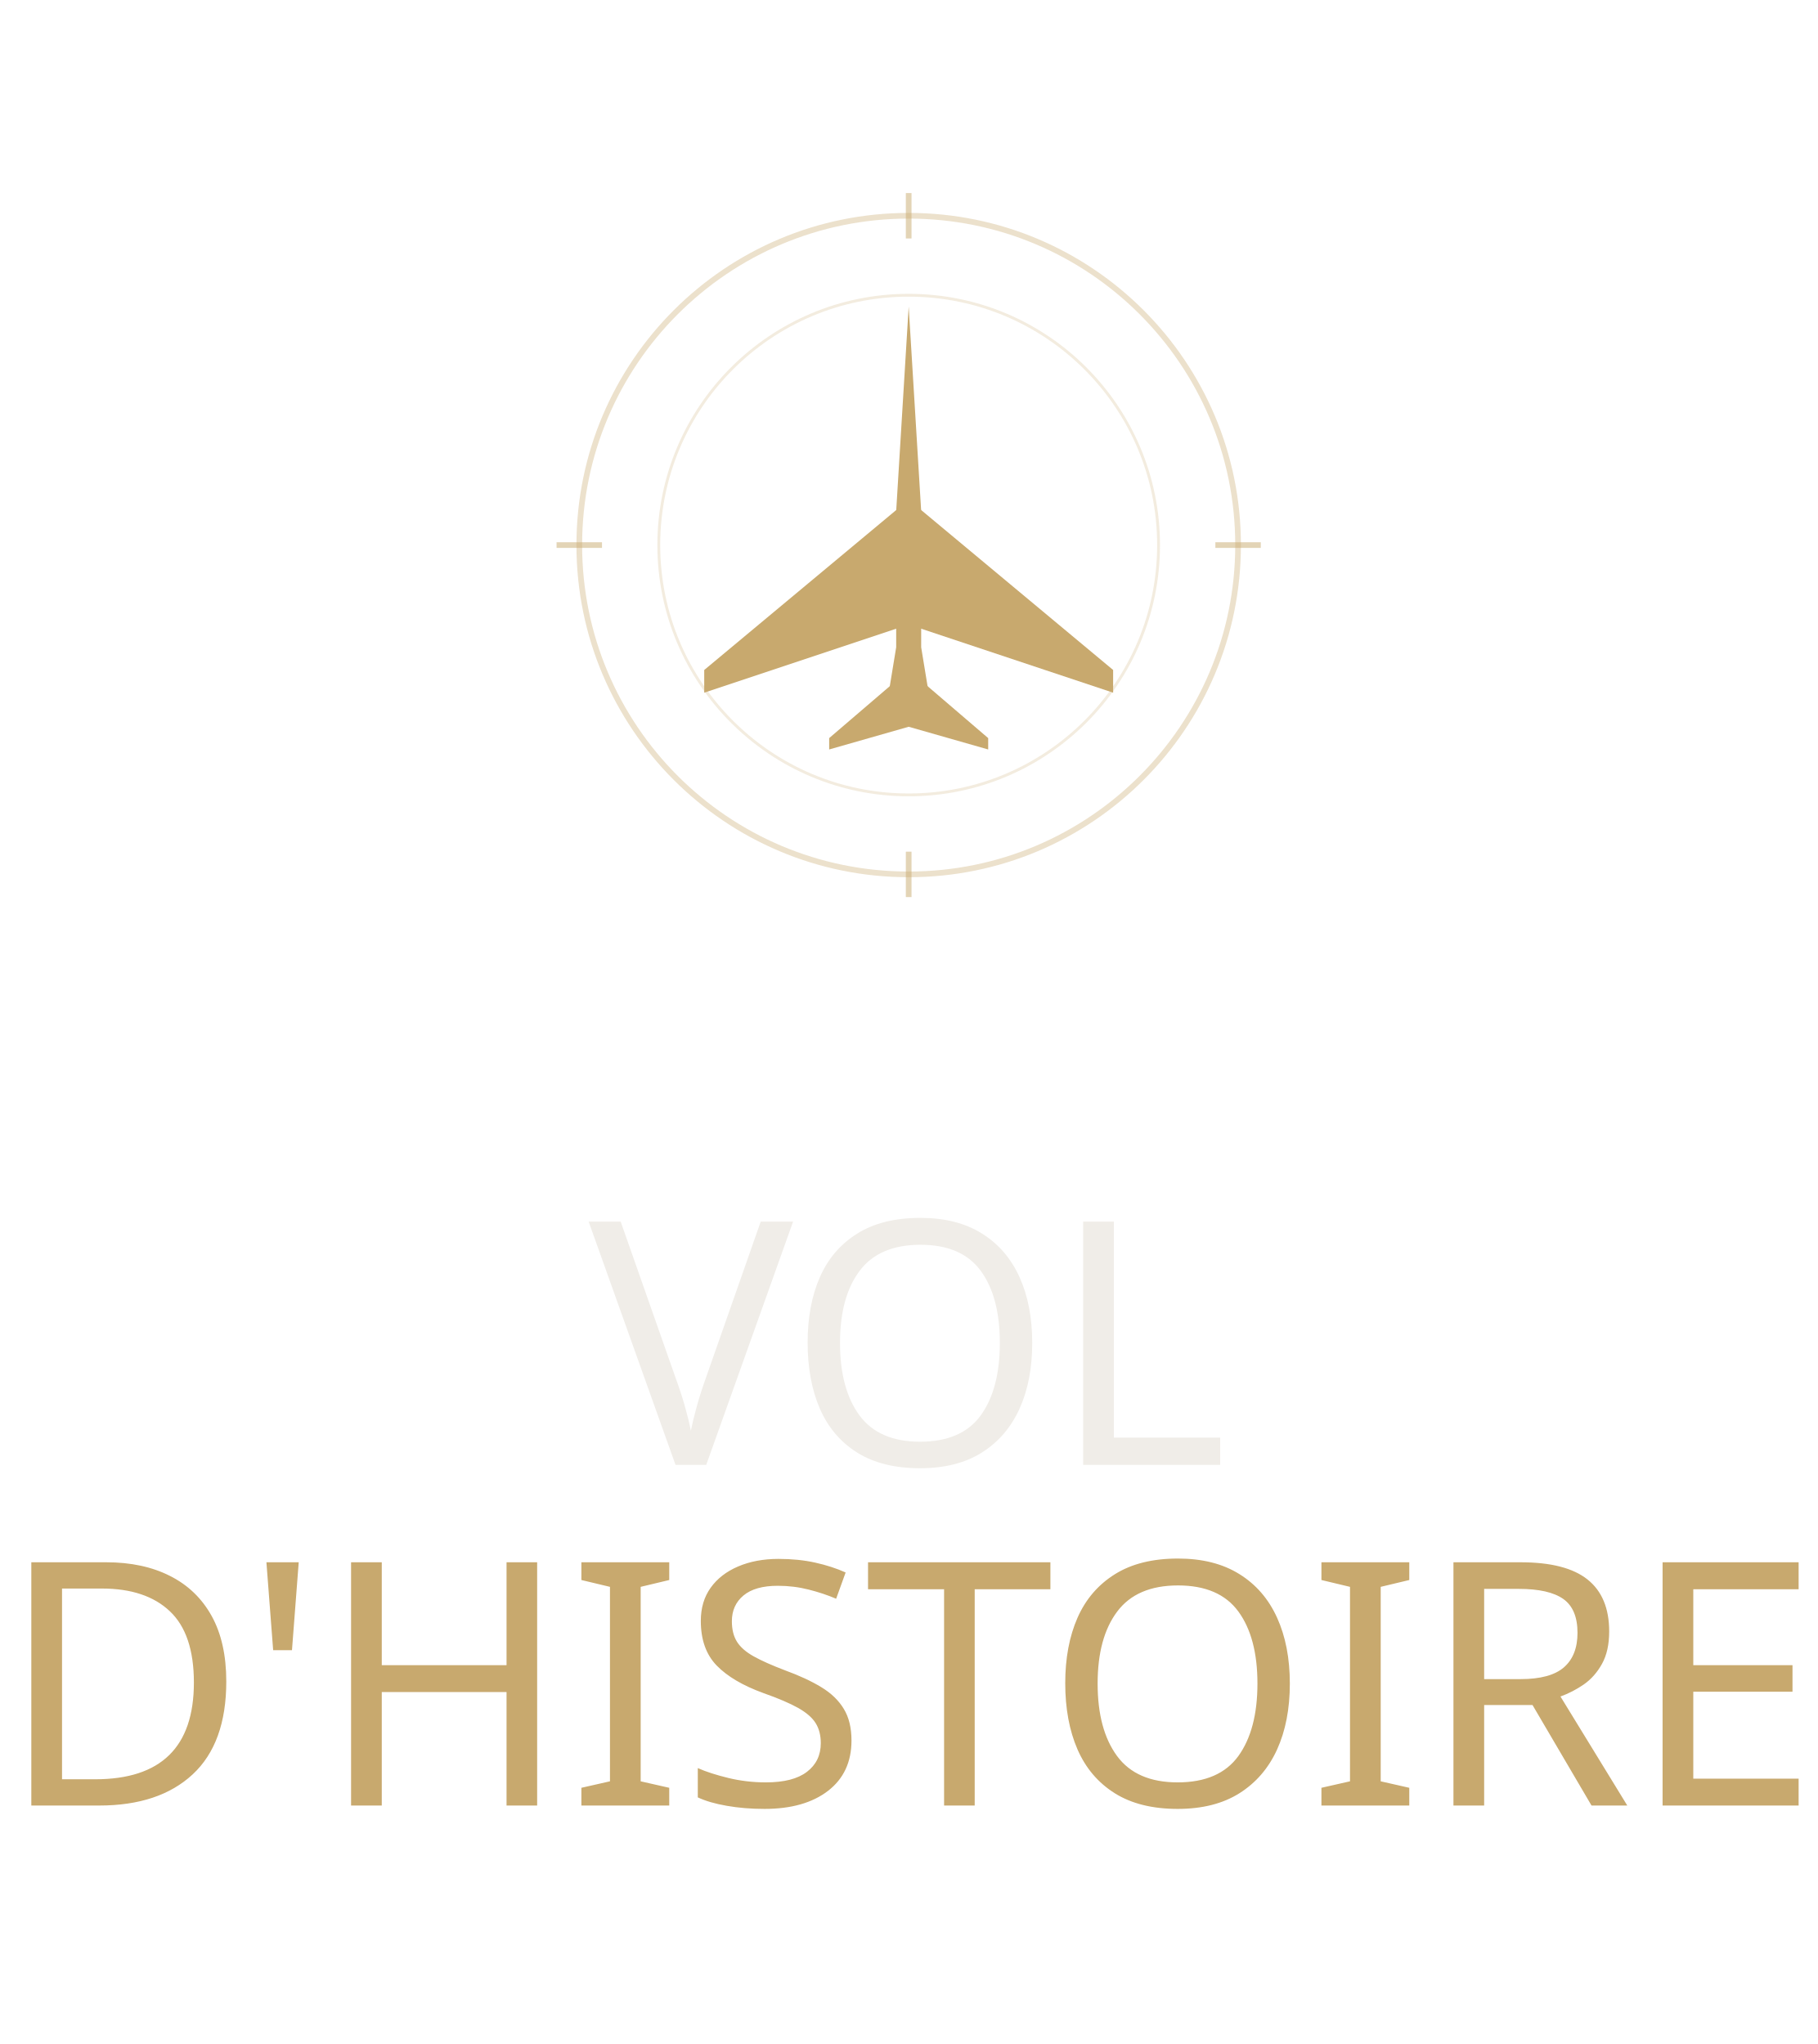
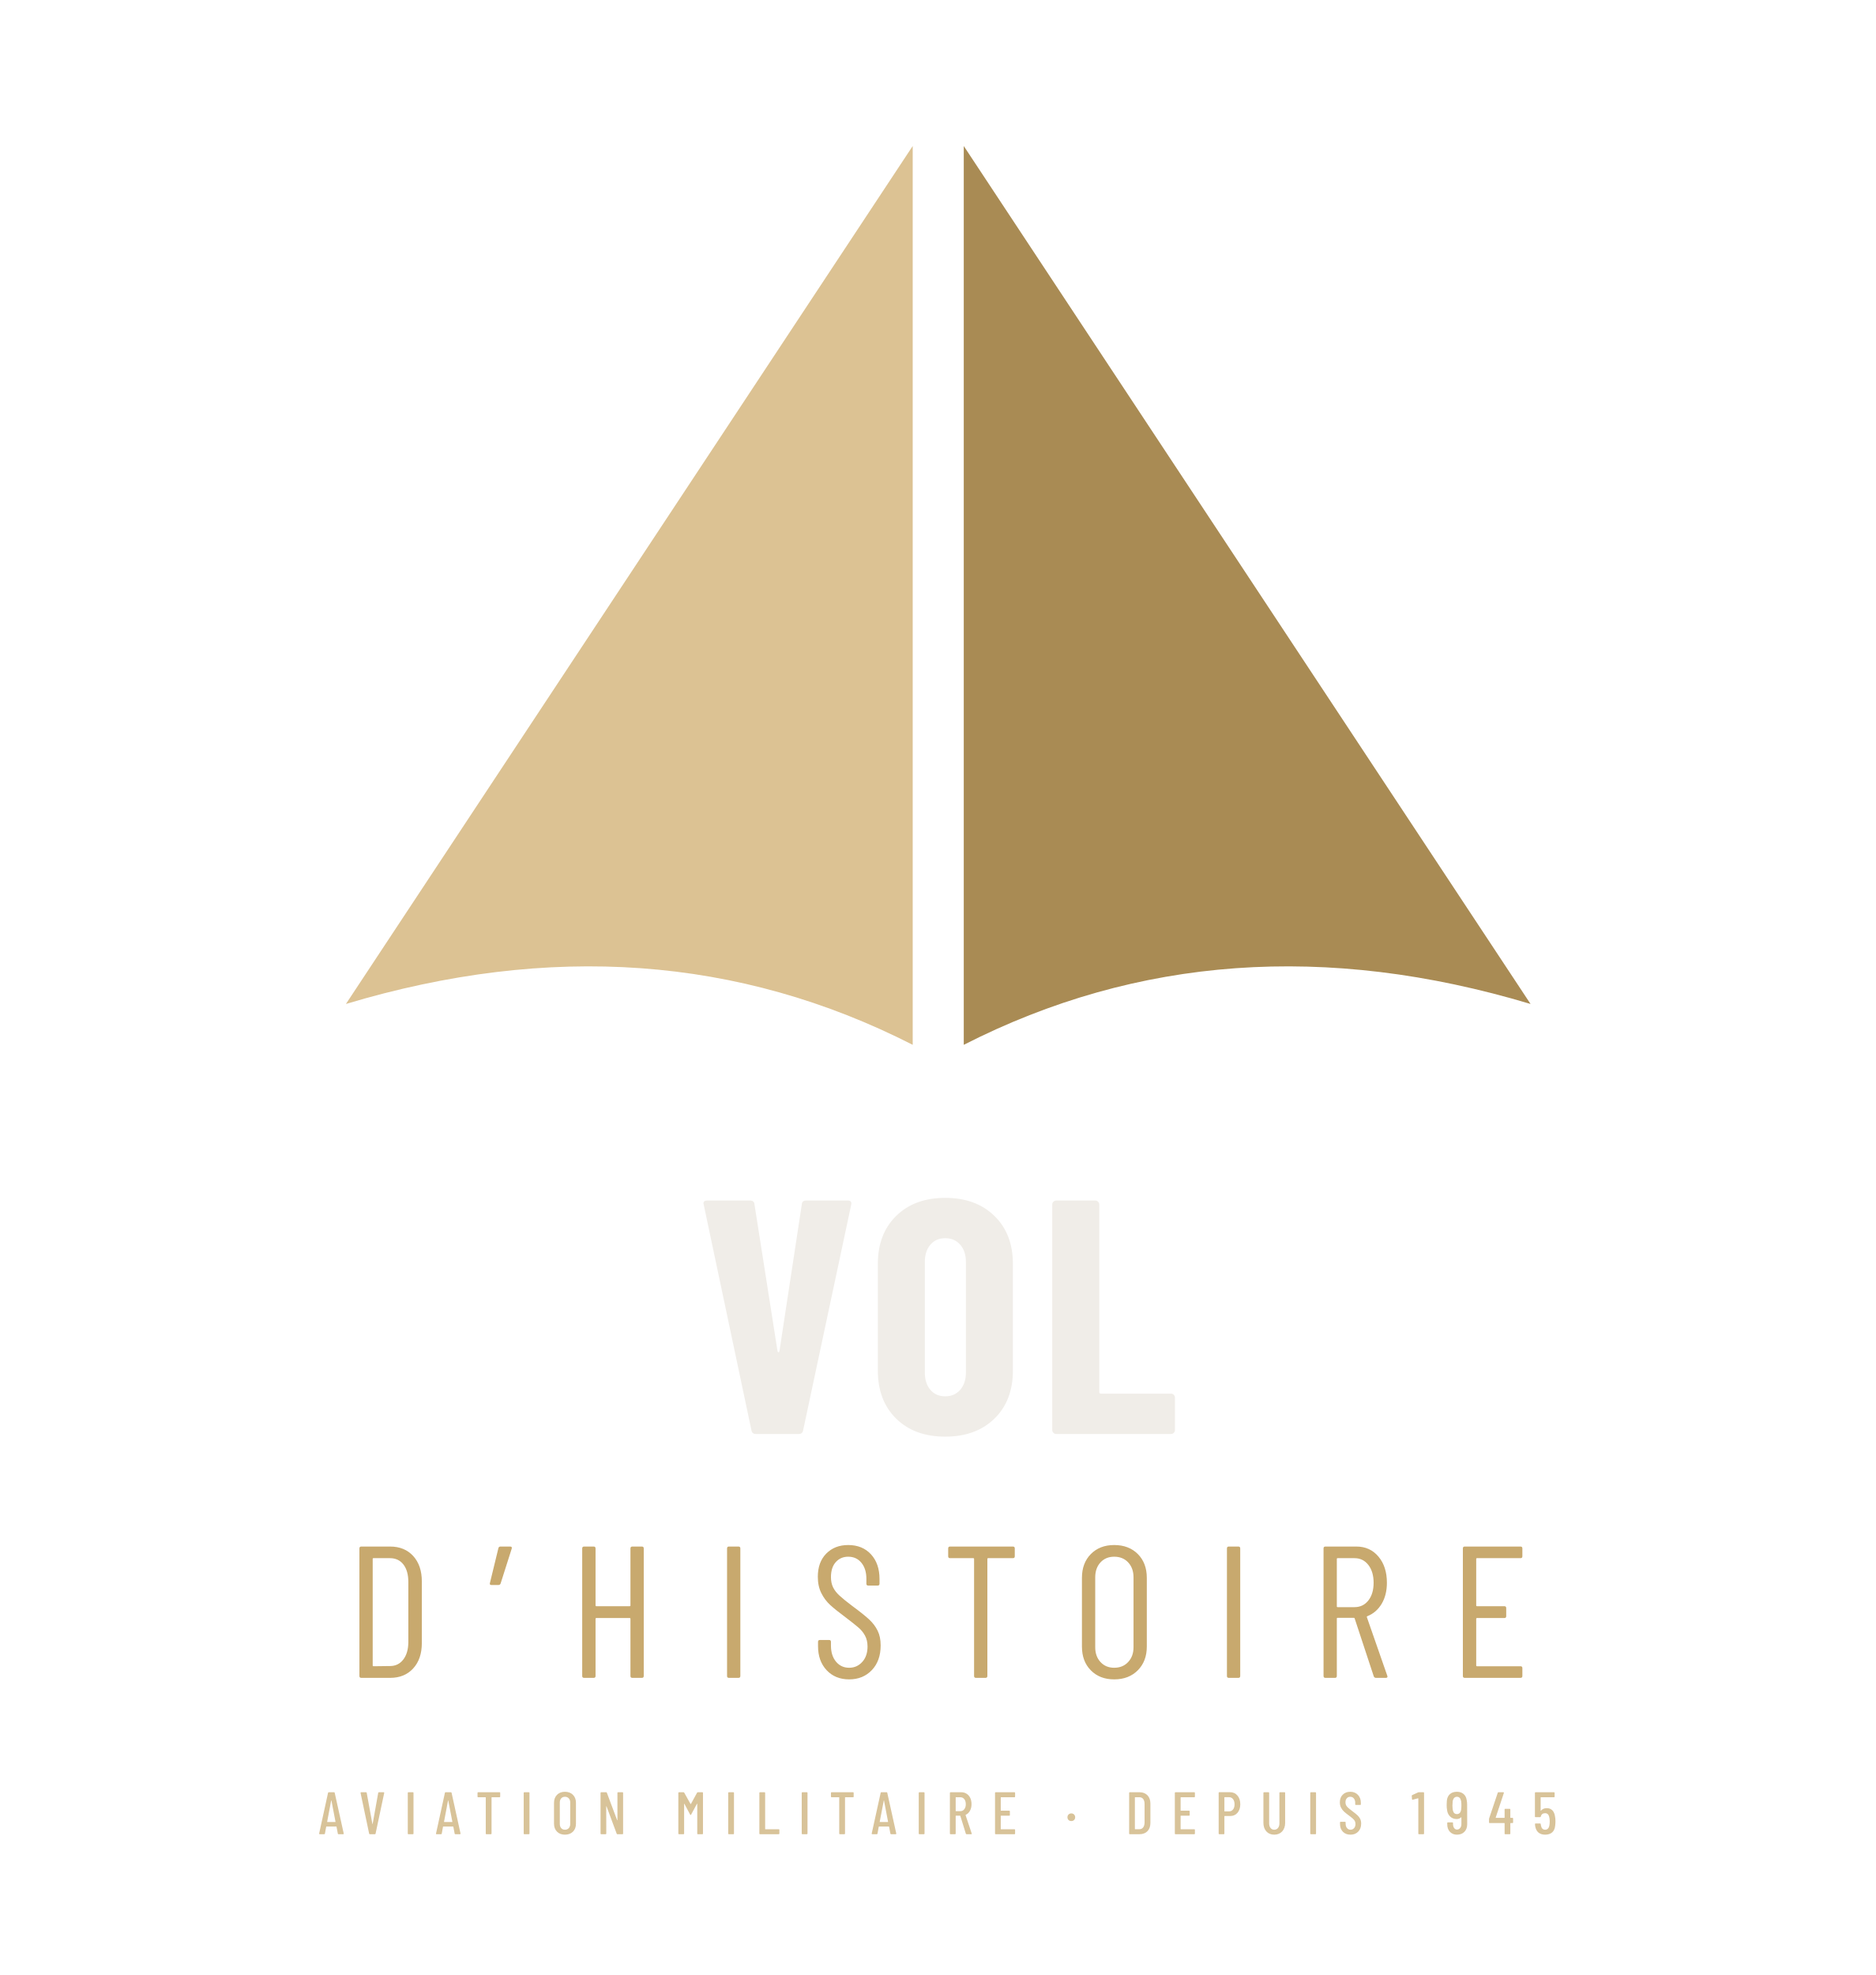
- <svg xmlns="http://www.w3.org/2000/svg" viewBox="0 0 320 360" role="img" aria-label="Vol d'Histoire">
-   <g transform="translate(96 32)">
-     <circle cx="64" cy="64" r="58" fill="none" stroke="#C8A96E" stroke-width="1" opacity=".35" />
-     <g stroke="#C8A96E" stroke-width="1" opacity=".5">
-       <line x1="64" y1="2" x2="64" y2="10" />
-       <line x1="64" y1="118" x2="64" y2="126" />
-       <line x1="2" y1="64" x2="10" y2="64" />
-       <line x1="118" y1="64" x2="126" y2="64" />
-     </g>
-     <circle cx="64" cy="64" r="44" fill="none" stroke="#C8A96E" stroke-width=".5" opacity=".22" />
-     <g fill="#C8A96E">
-       <path d="M64 22 L66.2 58 L66.2 82 L68.5 96 L64 94 L59.5 96 L61.8 82 L61.8 58 Z" />
-       <path d="M64 56 L100 86 L100 90 L64 78 L28 90 L28 86 Z" />
-       <path d="M64 86 L78 98 L78 100 L64 96 L50 100 L50 98 Z" />
-     </g>
+ <svg xmlns="http://www.w3.org/2000/svg" viewBox="0 0 360 379" role="img" aria-label="Vol d'Histoire">
+   <g transform="translate(54.63 -3.34) scale(1.96)">
+     <path d="M61.5 16 L6 100 Q36 91 61.5 104 Z" fill="#DCC293" />
+     <path d="M66.5 16 L122 100 Q92 91 66.5 104 Z" fill="#A98B54" />
  </g>
-   <g font-family="'Barlow Condensed', 'Arial Narrow', sans-serif" text-anchor="middle">
-     <text x="160" y="258" font-size="60" fill="#F0EDE8" font-weight="400" letter-spacing="-0.5">VOL</text>
-     <text x="160" y="318" font-size="60" fill="#C8A96E" font-weight="300" letter-spacing="-0.5">D'HISTOIRE</text>
-   </g>
+   <path d="M144.22 274.48 135.07 231.21 135.01 230.96Q135.01 230.38 135.71 230.38H143.97Q144.74 230.38 144.8 231.09L149.22 259.25Q149.28 259.5 149.41 259.5Q149.54 259.5 149.6 259.25L153.89 231.09Q153.95 230.38 154.72 230.38H162.72Q163.55 230.38 163.36 231.21L154.14 274.48Q154.02 275.18 153.31 275.18H145.06Q144.35 275.18 144.22 274.48ZM168.48 263.02V242.54Q168.48 236.78 172 233.33Q175.52 229.87 181.41 229.87Q187.3 229.87 190.85 233.33Q194.4 236.78 194.4 242.54V263.02Q194.4 268.78 190.85 272.24Q187.3 275.69 181.41 275.69Q175.52 275.69 172 272.24Q168.48 268.78 168.48 263.02ZM185.38 263.41V242.16Q185.38 240.11 184.29 238.86Q183.2 237.61 181.41 237.61Q179.62 237.61 178.56 238.86Q177.5 240.11 177.5 242.16V263.41Q177.5 265.45 178.56 266.7Q179.62 267.95 181.41 267.95Q183.2 267.95 184.29 266.7Q185.38 265.45 185.38 263.41ZM201.95 274.41V231.15Q201.95 230.83 202.18 230.61Q202.4 230.38 202.72 230.38H210.21Q210.53 230.38 210.75 230.61Q210.98 230.83 210.98 231.15V267.12Q210.98 267.44 211.3 267.44H224.74Q225.06 267.44 225.28 267.66Q225.5 267.89 225.5 268.21V274.41Q225.5 274.73 225.28 274.96Q225.06 275.18 224.74 275.18H202.72Q202.4 275.18 202.18 274.96Q201.95 274.73 201.95 274.41Z" fill="#F0EDE8" />
+   <path d="M68.98 321.62V297.14Q68.98 296.78 69.34 296.78H74.88Q77.65 296.78 79.31 298.6Q80.96 300.42 80.96 303.48V315.29Q80.96 318.35 79.31 320.16Q77.65 321.98 74.88 321.98H69.34Q68.98 321.98 68.98 321.62ZM71.68 319.75 74.84 319.71Q76.43 319.71 77.38 318.49Q78.34 317.27 78.37 315.18V303.59Q78.37 301.46 77.44 300.24Q76.5 299.01 74.84 299.01H71.68Q71.53 299.01 71.53 299.16V319.61Q71.53 319.75 71.68 319.75ZM98.21 297.18 96.08 303.87Q95.98 304.16 95.65 304.16H94.32Q93.92 304.16 94.03 303.77L95.65 297.11Q95.72 296.78 96.05 296.78H97.92Q98.32 296.78 98.21 297.18ZM121.36 296.78H123.19Q123.55 296.78 123.55 297.14V321.62Q123.55 321.98 123.19 321.98H121.36Q121 321.98 121 321.62V310.64Q121 310.5 120.85 310.5H114.44Q114.3 310.5 114.3 310.64V321.62Q114.3 321.98 113.94 321.98H112.1Q111.74 321.98 111.74 321.62V297.14Q111.74 296.78 112.1 296.78H113.94Q114.3 296.78 114.3 297.14V308.09Q114.3 308.23 114.44 308.23H120.85Q121 308.23 121 308.09V297.14Q121 296.78 121.36 296.78ZM139.54 321.62V297.14Q139.54 296.78 139.9 296.78H141.73Q142.09 296.78 142.09 297.14V321.62Q142.09 321.98 141.73 321.98H139.9Q139.54 321.98 139.54 321.62ZM157 315.9V315.07Q157 314.71 157.36 314.71H159.12Q159.48 314.71 159.48 315.07V315.79Q159.48 317.7 160.45 318.87Q161.42 320.04 162.97 320.04Q164.48 320.04 165.49 318.92Q166.5 317.81 166.5 315.97Q166.5 314.75 166.01 313.86Q165.53 312.98 164.75 312.32Q163.98 311.65 162.18 310.28Q160.38 308.95 159.34 308Q158.29 307.04 157.63 305.71Q156.96 304.38 156.96 302.58Q156.96 299.77 158.58 298.13Q160.2 296.49 162.79 296.49Q165.53 296.49 167.17 298.28Q168.8 300.06 168.8 303.01V303.91Q168.8 304.27 168.44 304.27H166.64Q166.28 304.27 166.28 303.91V302.97Q166.28 301.07 165.33 299.9Q164.38 298.73 162.79 298.73Q161.35 298.73 160.42 299.75Q159.48 300.78 159.48 302.65Q159.48 303.77 159.89 304.61Q160.31 305.46 161.14 306.21Q161.96 306.97 163.58 308.19Q165.74 309.78 166.81 310.77Q167.87 311.76 168.44 312.93Q169.02 314.1 169.02 315.75Q169.02 318.71 167.33 320.49Q165.64 322.27 162.97 322.27Q160.31 322.27 158.65 320.51Q157 318.74 157 315.9ZM194.76 297.14V298.65Q194.76 299.01 194.4 299.01H189.65Q189.5 299.01 189.5 299.16V321.62Q189.5 321.98 189.14 321.98H187.31Q186.95 321.98 186.95 321.62V299.16Q186.95 299.01 186.8 299.01H182.34Q181.98 299.01 181.98 298.65V297.14Q181.98 296.78 182.34 296.78H194.4Q194.76 296.78 194.76 297.14ZM207.65 315.97V302.79Q207.65 299.95 209.36 298.22Q211.07 296.49 213.84 296.49Q216.65 296.49 218.38 298.22Q220.1 299.95 220.1 302.79V315.97Q220.1 318.78 218.38 320.52Q216.65 322.27 213.84 322.27Q211.07 322.27 209.36 320.54Q207.65 318.81 207.65 315.97ZM217.55 316.11V302.69Q217.55 300.92 216.52 299.82Q215.5 298.73 213.84 298.73Q212.22 298.73 211.21 299.82Q210.2 300.92 210.2 302.69V316.11Q210.2 317.84 211.21 318.94Q212.22 320.04 213.84 320.04Q215.5 320.04 216.52 318.94Q217.55 317.84 217.55 316.11ZM235.48 321.62V297.14Q235.48 296.78 235.84 296.78H237.67Q238.03 296.78 238.03 297.14V321.62Q238.03 321.98 237.67 321.98H235.84Q235.48 321.98 235.48 321.62ZM263.66 321.69 259.99 310.57Q259.96 310.46 259.85 310.46H256.72Q256.57 310.46 256.57 310.61V321.62Q256.57 321.98 256.21 321.98H254.38Q254.02 321.98 254.02 321.62V297.14Q254.02 296.78 254.38 296.78H260.32Q262.94 296.78 264.56 298.71Q266.18 300.63 266.18 303.73Q266.18 306.07 265.18 307.76Q264.17 309.45 262.44 310.14Q262.3 310.17 262.33 310.32L266.26 321.59L266.29 321.73Q266.29 321.98 265.97 321.98H264.1Q263.77 321.98 263.66 321.69ZM256.57 299.16V308.27Q256.57 308.41 256.72 308.41H259.96Q261.61 308.41 262.62 307.13Q263.63 305.85 263.63 303.73Q263.63 301.61 262.62 300.31Q261.61 299.01 259.96 299.01H256.72Q256.57 299.01 256.57 299.16ZM291.82 299.01H283.46Q283.32 299.01 283.32 299.16V308.09Q283.32 308.23 283.46 308.23H288.72Q289.08 308.23 289.08 308.59V310.14Q289.08 310.5 288.72 310.5H283.46Q283.32 310.5 283.32 310.64V319.61Q283.32 319.75 283.46 319.75H291.82Q292.18 319.75 292.18 320.11V321.62Q292.18 321.98 291.82 321.98H281.12Q280.76 321.98 280.76 321.62V297.14Q280.76 296.78 281.12 296.78H291.82Q292.18 296.78 292.18 297.14V298.65Q292.18 299.01 291.82 299.01Z" fill="#C8A96E" />
+   <path d="M64.84 351.88 64.59 350.56Q64.59 350.53 64.57 350.52Q64.55 350.51 64.53 350.51H62.65Q62.63 350.51 62.61 350.52Q62.6 350.53 62.6 350.56L62.36 351.88Q62.34 351.98 62.23 351.98H61.35Q61.3 351.98 61.27 351.95Q61.24 351.91 61.25 351.86L62.96 344.04Q62.99 343.93 63.09 343.93H64.11Q64.23 343.93 64.24 344.04L65.97 351.86V351.88Q65.97 351.98 65.86 351.98H64.97Q64.86 351.98 64.84 351.88ZM62.83 349.64H64.36Q64.39 349.64 64.39 349.59L63.61 345.51Q63.6 345.49 63.59 345.49Q63.57 345.49 63.56 345.51L62.79 349.59Q62.79 349.64 62.83 349.64ZM70.85 351.88 69.2 344.06V344.04Q69.2 343.93 69.3 343.93H70.26Q70.37 343.93 70.38 344.04L71.47 350Q71.49 350.03 71.5 350.03Q71.51 350.03 71.52 350L72.59 344.04Q72.61 343.93 72.72 343.93H73.64Q73.76 343.93 73.74 344.06L72.08 351.88Q72.07 351.98 71.96 351.98H70.98Q70.88 351.98 70.85 351.88ZM78.26 351.87V344.05Q78.26 343.93 78.37 343.93H79.25Q79.36 343.93 79.36 344.05V351.87Q79.36 351.98 79.25 351.98H78.37Q78.26 351.98 78.26 351.87ZM87.26 351.88 87.01 350.56Q87.01 350.53 86.99 350.52Q86.98 350.51 86.95 350.51H85.08Q85.06 350.51 85.04 350.52Q85.02 350.53 85.02 350.56L84.78 351.88Q84.77 351.98 84.65 351.98H83.78Q83.72 351.98 83.69 351.95Q83.66 351.91 83.68 351.86L85.39 344.04Q85.41 343.93 85.52 343.93H86.54Q86.65 343.93 86.67 344.04L88.39 351.86V351.88Q88.39 351.98 88.29 351.98H87.39Q87.29 351.98 87.26 351.88ZM85.25 349.64H86.78Q86.82 349.64 86.82 349.59L86.03 345.51Q86.02 345.49 86.01 345.49Q86 345.49 85.99 345.51L85.22 349.59Q85.22 349.64 85.25 349.64ZM96 344.05V344.77Q96 344.89 95.89 344.89H94.38Q94.34 344.89 94.34 344.93V351.87Q94.34 351.98 94.22 351.98H93.35Q93.23 351.98 93.23 351.87V344.93Q93.23 344.89 93.19 344.89H91.76Q91.65 344.89 91.65 344.77V344.05Q91.65 343.93 91.76 343.93H95.89Q96 343.93 96 344.05ZM100.51 351.87V344.05Q100.51 343.93 100.63 343.93H101.5Q101.62 343.93 101.62 344.05V351.87Q101.62 351.98 101.5 351.98H100.63Q100.51 351.98 100.51 351.87ZM106.33 349.97V345.96Q106.33 345 106.91 344.42Q107.48 343.84 108.42 343.84Q109.38 343.84 109.96 344.42Q110.54 345 110.54 345.96V349.97Q110.54 350.92 109.96 351.5Q109.38 352.07 108.42 352.07Q107.48 352.07 106.91 351.5Q106.33 350.92 106.33 349.97ZM109.44 350.02V345.9Q109.44 345.4 109.16 345.1Q108.88 344.8 108.42 344.8Q107.98 344.8 107.71 345.1Q107.44 345.4 107.44 345.9V350.02Q107.44 350.51 107.71 350.82Q107.98 351.12 108.42 351.12Q108.88 351.12 109.16 350.82Q109.44 350.51 109.44 350.02ZM118.61 343.93H119.48Q119.59 343.93 119.59 344.05V351.87Q119.59 351.98 119.48 351.98H118.49Q118.39 351.98 118.36 351.89L116.41 346.64Q116.39 346.61 116.37 346.62Q116.35 346.62 116.35 346.65L116.36 351.87Q116.36 351.98 116.24 351.98H115.37Q115.26 351.98 115.26 351.87V344.05Q115.26 343.93 115.37 343.93H116.35Q116.44 343.93 116.47 344.02L118.44 349.28Q118.45 349.31 118.48 349.31Q118.5 349.3 118.5 349.27V344.05Q118.5 343.93 118.61 343.93ZM133.93 343.93H134.81Q134.92 343.93 134.92 344.05V351.87Q134.92 351.98 134.81 351.98H133.93Q133.82 351.98 133.82 351.87V346.16Q133.82 346.13 133.8 346.13Q133.78 346.13 133.76 346.15L132.65 348.21Q132.62 348.29 132.55 348.29Q132.48 348.29 132.45 348.21L131.36 346.16Q131.33 346.14 131.31 346.14Q131.3 346.14 131.3 346.18V351.87Q131.3 351.98 131.18 351.98H130.31Q130.19 351.98 130.19 351.87V344.05Q130.19 343.93 130.31 343.93H131.18Q131.26 343.93 131.32 344.01L132.53 346.18Q132.54 346.19 132.56 346.19Q132.59 346.19 132.6 346.18L133.79 344.01Q133.84 343.93 133.93 343.93ZM139.76 351.87V344.05Q139.76 343.93 139.88 343.93H140.75Q140.87 343.93 140.87 344.05V351.87Q140.87 351.98 140.75 351.98H139.88Q139.76 351.98 139.76 351.87ZM145.74 351.87V344.05Q145.74 343.93 145.86 343.93H146.73Q146.85 343.93 146.85 344.05V350.98Q146.85 351.03 146.89 351.03H149.47Q149.58 351.03 149.58 351.14V351.87Q149.58 351.98 149.47 351.98H145.86Q145.74 351.98 145.74 351.87ZM153.87 351.87V344.05Q153.87 343.93 153.99 343.93H154.86Q154.98 343.93 154.98 344.05V351.87Q154.98 351.98 154.86 351.98H153.99Q153.87 351.98 153.87 351.87ZM163.84 344.05V344.77Q163.84 344.89 163.73 344.89H162.22Q162.18 344.89 162.18 344.93V351.87Q162.18 351.98 162.06 351.98H161.19Q161.07 351.98 161.07 351.87V344.93Q161.07 344.89 161.03 344.89H159.6Q159.48 344.89 159.48 344.77V344.05Q159.48 343.93 159.6 343.93H163.73Q163.84 343.93 163.84 344.05ZM170.89 351.88 170.64 350.56Q170.64 350.53 170.62 350.52Q170.6 350.51 170.58 350.51H168.71Q168.68 350.51 168.67 350.52Q168.65 350.53 168.65 350.56L168.41 351.88Q168.4 351.98 168.28 351.98H167.41Q167.35 351.98 167.32 351.95Q167.29 351.91 167.3 351.86L169.02 344.04Q169.04 343.93 169.14 343.93H170.17Q170.28 343.93 170.29 344.04L172.02 351.86V351.88Q172.02 351.98 171.92 351.98H171.02Q170.92 351.98 170.89 351.88ZM168.88 349.64H170.41Q170.44 349.64 170.44 349.59L169.66 345.51Q169.65 345.49 169.64 345.49Q169.63 345.49 169.62 345.51L168.84 349.59Q168.84 349.64 168.88 349.64ZM176.33 351.87V344.05Q176.33 343.93 176.45 343.93H177.32Q177.44 343.93 177.44 344.05V351.87Q177.44 351.98 177.32 351.98H176.45Q176.33 351.98 176.33 351.87ZM185.37 351.89 184.31 348.46Q184.3 348.43 184.27 348.43H183.46Q183.42 348.43 183.42 348.48V351.87Q183.42 351.98 183.3 351.98H182.43Q182.31 351.98 182.31 351.87V344.05Q182.31 343.93 182.43 343.93H184.49Q185.07 343.93 185.52 344.22Q185.97 344.51 186.22 345.03Q186.46 345.55 186.46 346.22Q186.46 346.95 186.16 347.48Q185.87 348.02 185.35 348.26Q185.31 348.29 185.32 348.33L186.5 351.86L186.51 351.9Q186.51 351.98 186.41 351.98H185.51Q185.41 351.98 185.37 351.89ZM183.42 344.93V347.51Q183.42 347.56 183.46 347.56H184.31Q184.78 347.56 185.07 347.19Q185.36 346.83 185.36 346.23Q185.36 345.61 185.07 345.25Q184.78 344.89 184.31 344.89H183.46Q183.42 344.89 183.42 344.93ZM194.71 344.89H192.12Q192.07 344.89 192.07 344.93V347.43Q192.07 347.47 192.12 347.47H193.71Q193.82 347.47 193.82 347.59V348.31Q193.82 348.43 193.71 348.43H192.12Q192.07 348.43 192.07 348.48V350.98Q192.07 351.03 192.12 351.03H194.71Q194.82 351.03 194.82 351.14V351.87Q194.82 351.98 194.71 351.98H191.09Q190.97 351.98 190.97 351.87V344.05Q190.97 343.93 191.09 343.93H194.71Q194.82 343.93 194.82 344.05V344.77Q194.82 344.89 194.71 344.89ZM204.87 348.73Q204.87 348.41 205.08 348.2Q205.29 347.99 205.61 347.99Q205.93 347.99 206.14 348.2Q206.35 348.41 206.35 348.73Q206.35 349.05 206.14 349.26Q205.93 349.46 205.61 349.46Q205.29 349.46 205.08 349.26Q204.87 349.05 204.87 348.73ZM216.71 351.87V344.05Q216.71 343.93 216.82 343.93H218.71Q219.66 343.93 220.23 344.52Q220.79 345.11 220.79 346.11V349.81Q220.79 350.81 220.23 351.4Q219.66 351.98 218.71 351.98H216.82Q216.71 351.98 216.71 351.87ZM217.86 351.03 218.7 351.02Q219.13 351.02 219.4 350.68Q219.66 350.34 219.67 349.75V346.16Q219.67 345.58 219.41 345.23Q219.15 344.89 218.7 344.89H217.86Q217.81 344.89 217.81 344.93V350.98Q217.81 351.03 217.86 351.03ZM229.22 344.89H226.63Q226.59 344.89 226.59 344.93V347.43Q226.59 347.47 226.63 347.47H228.22Q228.33 347.47 228.33 347.59V348.31Q228.33 348.43 228.22 348.43H226.63Q226.59 348.43 226.59 348.48V350.98Q226.59 351.03 226.63 351.03H229.22Q229.33 351.03 229.33 351.14V351.87Q229.33 351.98 229.22 351.98H225.6Q225.48 351.98 225.48 351.87V344.05Q225.48 343.93 225.6 343.93H229.22Q229.33 343.93 229.33 344.05V344.77Q229.33 344.89 229.22 344.89ZM238.04 346.23Q238.04 347.24 237.51 347.87Q236.98 348.49 236.12 348.49H235.04Q234.99 348.49 234.99 348.53V351.87Q234.99 351.98 234.88 351.98H234Q233.89 351.98 233.89 351.87V344.04Q233.89 343.92 234 343.92H236.06Q236.95 343.92 237.49 344.56Q238.04 345.2 238.04 346.23ZM236.94 346.26Q236.94 345.62 236.65 345.25Q236.36 344.88 235.89 344.88H235.04Q234.99 344.88 234.99 344.92V347.56Q234.99 347.6 235.04 347.6H235.89Q236.36 347.6 236.65 347.24Q236.94 346.88 236.94 346.26ZM242.48 349.8V344.05Q242.48 343.93 242.59 343.93H243.47Q243.58 343.93 243.58 344.05V349.91Q243.58 350.45 243.85 350.79Q244.12 351.12 244.56 351.12Q245.01 351.12 245.28 350.79Q245.55 350.45 245.55 349.91V344.05Q245.55 343.93 245.66 343.93H246.54Q246.65 343.93 246.65 344.05V349.8Q246.65 350.82 246.08 351.45Q245.5 352.07 244.56 352.07Q243.62 352.07 243.05 351.45Q242.48 350.82 242.48 349.8ZM251.47 351.87V344.05Q251.47 343.93 251.59 343.93H252.46Q252.58 343.93 252.58 344.05V351.87Q252.58 351.98 252.46 351.98H251.59Q251.47 351.98 251.47 351.87ZM257.18 350.02V349.72Q257.18 349.6 257.29 349.6H258.14Q258.26 349.6 258.26 349.72V349.96Q258.26 350.49 258.52 350.8Q258.79 351.12 259.2 351.12Q259.61 351.12 259.88 350.82Q260.15 350.51 260.15 350.02Q260.15 349.68 260.01 349.43Q259.87 349.18 259.63 348.98Q259.4 348.77 258.87 348.38Q258.28 347.95 257.95 347.64Q257.61 347.33 257.38 346.89Q257.15 346.45 257.15 345.86Q257.15 344.93 257.71 344.39Q258.26 343.84 259.14 343.84Q260.06 343.84 260.62 344.43Q261.18 345.01 261.18 345.97V346.26Q261.18 346.37 261.06 346.37H260.21Q260.1 346.37 260.1 346.26V345.95Q260.1 345.43 259.83 345.11Q259.57 344.8 259.14 344.8Q258.74 344.8 258.49 345.08Q258.23 345.36 258.23 345.86Q258.23 346.32 258.49 346.64Q258.74 346.96 259.46 347.49Q260.15 348 260.51 348.33Q260.86 348.65 261.05 349.03Q261.24 349.42 261.24 349.95Q261.24 350.91 260.67 351.49Q260.11 352.07 259.2 352.07Q258.29 352.07 257.73 351.51Q257.18 350.94 257.18 350.02ZM272.28 343.93H273.2Q273.31 343.93 273.31 344.05V351.87Q273.31 351.98 273.2 351.98H272.32Q272.21 351.98 272.21 351.87V345.14Q272.21 345.12 272.19 345.1Q272.17 345.08 272.16 345.09L271.14 345.36L271.09 345.37Q271.02 345.37 271 345.27L270.95 344.62Q270.95 344.52 271.03 344.48L272.14 343.97Q272.21 343.93 272.28 343.93ZM281.59 350.07Q281.59 350.98 281.05 351.53Q280.51 352.07 279.62 352.07Q278.81 352.07 278.28 351.53Q277.76 350.98 277.76 350.07V349.82Q277.76 349.71 277.88 349.71H278.75Q278.87 349.71 278.87 349.82V350.03Q278.87 350.49 279.08 350.79Q279.3 351.09 279.62 351.09Q280 351.09 280.24 350.79Q280.48 350.5 280.48 350.03V348.76Q280.48 348.71 280.42 348.74Q280.08 349.07 279.58 349.07Q278.81 349.07 278.31 348.58Q277.81 348.1 277.72 347.3Q277.65 346.92 277.65 346.41Q277.65 345.97 277.68 345.61Q277.75 344.76 278.26 344.3Q278.76 343.84 279.61 343.84Q280.41 343.84 280.9 344.27Q281.4 344.69 281.51 345.52Q281.58 345.86 281.58 346.32ZM280.48 346.47Q280.48 346.03 280.43 345.65Q280.27 344.8 279.62 344.8Q279.29 344.8 279.08 345.03Q278.87 345.26 278.8 345.7Q278.76 346.12 278.76 346.47Q278.76 346.9 278.83 347.37Q278.99 348.12 279.62 348.12Q280.26 348.12 280.42 347.34Q280.48 346.96 280.48 346.47ZM290.4 348.96V349.73Q290.4 349.84 290.28 349.84H289.92Q289.87 349.84 289.87 349.89V351.87Q289.87 351.98 289.76 351.98H288.88Q288.77 351.98 288.77 351.87V349.89Q288.77 349.84 288.72 349.84H285.89Q285.78 349.84 285.78 349.73V349.08Q285.78 349.04 285.8 348.95L287.46 344.02Q287.49 343.93 287.59 343.93H288.54Q288.66 343.93 288.63 344.06L287.06 348.79Q287.05 348.81 287.07 348.83Q287.09 348.84 287.11 348.84H288.72Q288.77 348.84 288.77 348.8V347.22Q288.77 347.11 288.88 347.11H289.76Q289.87 347.11 289.87 347.22V348.8Q289.87 348.84 289.92 348.84H290.28Q290.4 348.84 290.4 348.96ZM298.53 349.51Q298.53 349.95 298.47 350.38Q298.39 351.2 297.89 351.64Q297.38 352.07 296.55 352.07Q295.75 352.07 295.25 351.65Q294.76 351.22 294.63 350.38L294.6 350.04Q294.6 349.92 294.71 349.92H295.59Q295.7 349.92 295.7 350.04L295.74 350.29Q295.89 351.12 296.55 351.12Q296.87 351.12 297.08 350.91Q297.29 350.71 297.36 350.32Q297.43 349.97 297.43 349.51Q297.43 349.03 297.33 348.66Q297.25 348.31 297.05 348.13Q296.85 347.95 296.55 347.95Q295.87 347.95 295.71 348.6Q295.68 348.71 295.59 348.71H294.7Q294.59 348.71 294.59 348.59V344.05Q294.59 343.93 294.7 343.93H298.25Q298.37 343.93 298.37 344.05V344.77Q298.37 344.89 298.25 344.89H295.74Q295.69 344.89 295.69 344.93V347.46Q295.69 347.49 295.71 347.49Q295.72 347.5 295.75 347.47Q295.93 347.24 296.22 347.11Q296.51 346.98 296.86 346.98Q297.52 346.98 297.93 347.39Q298.33 347.8 298.44 348.54Q298.53 348.98 298.53 349.51Z" fill="#C8A96E" opacity="0.7" />
</svg>
